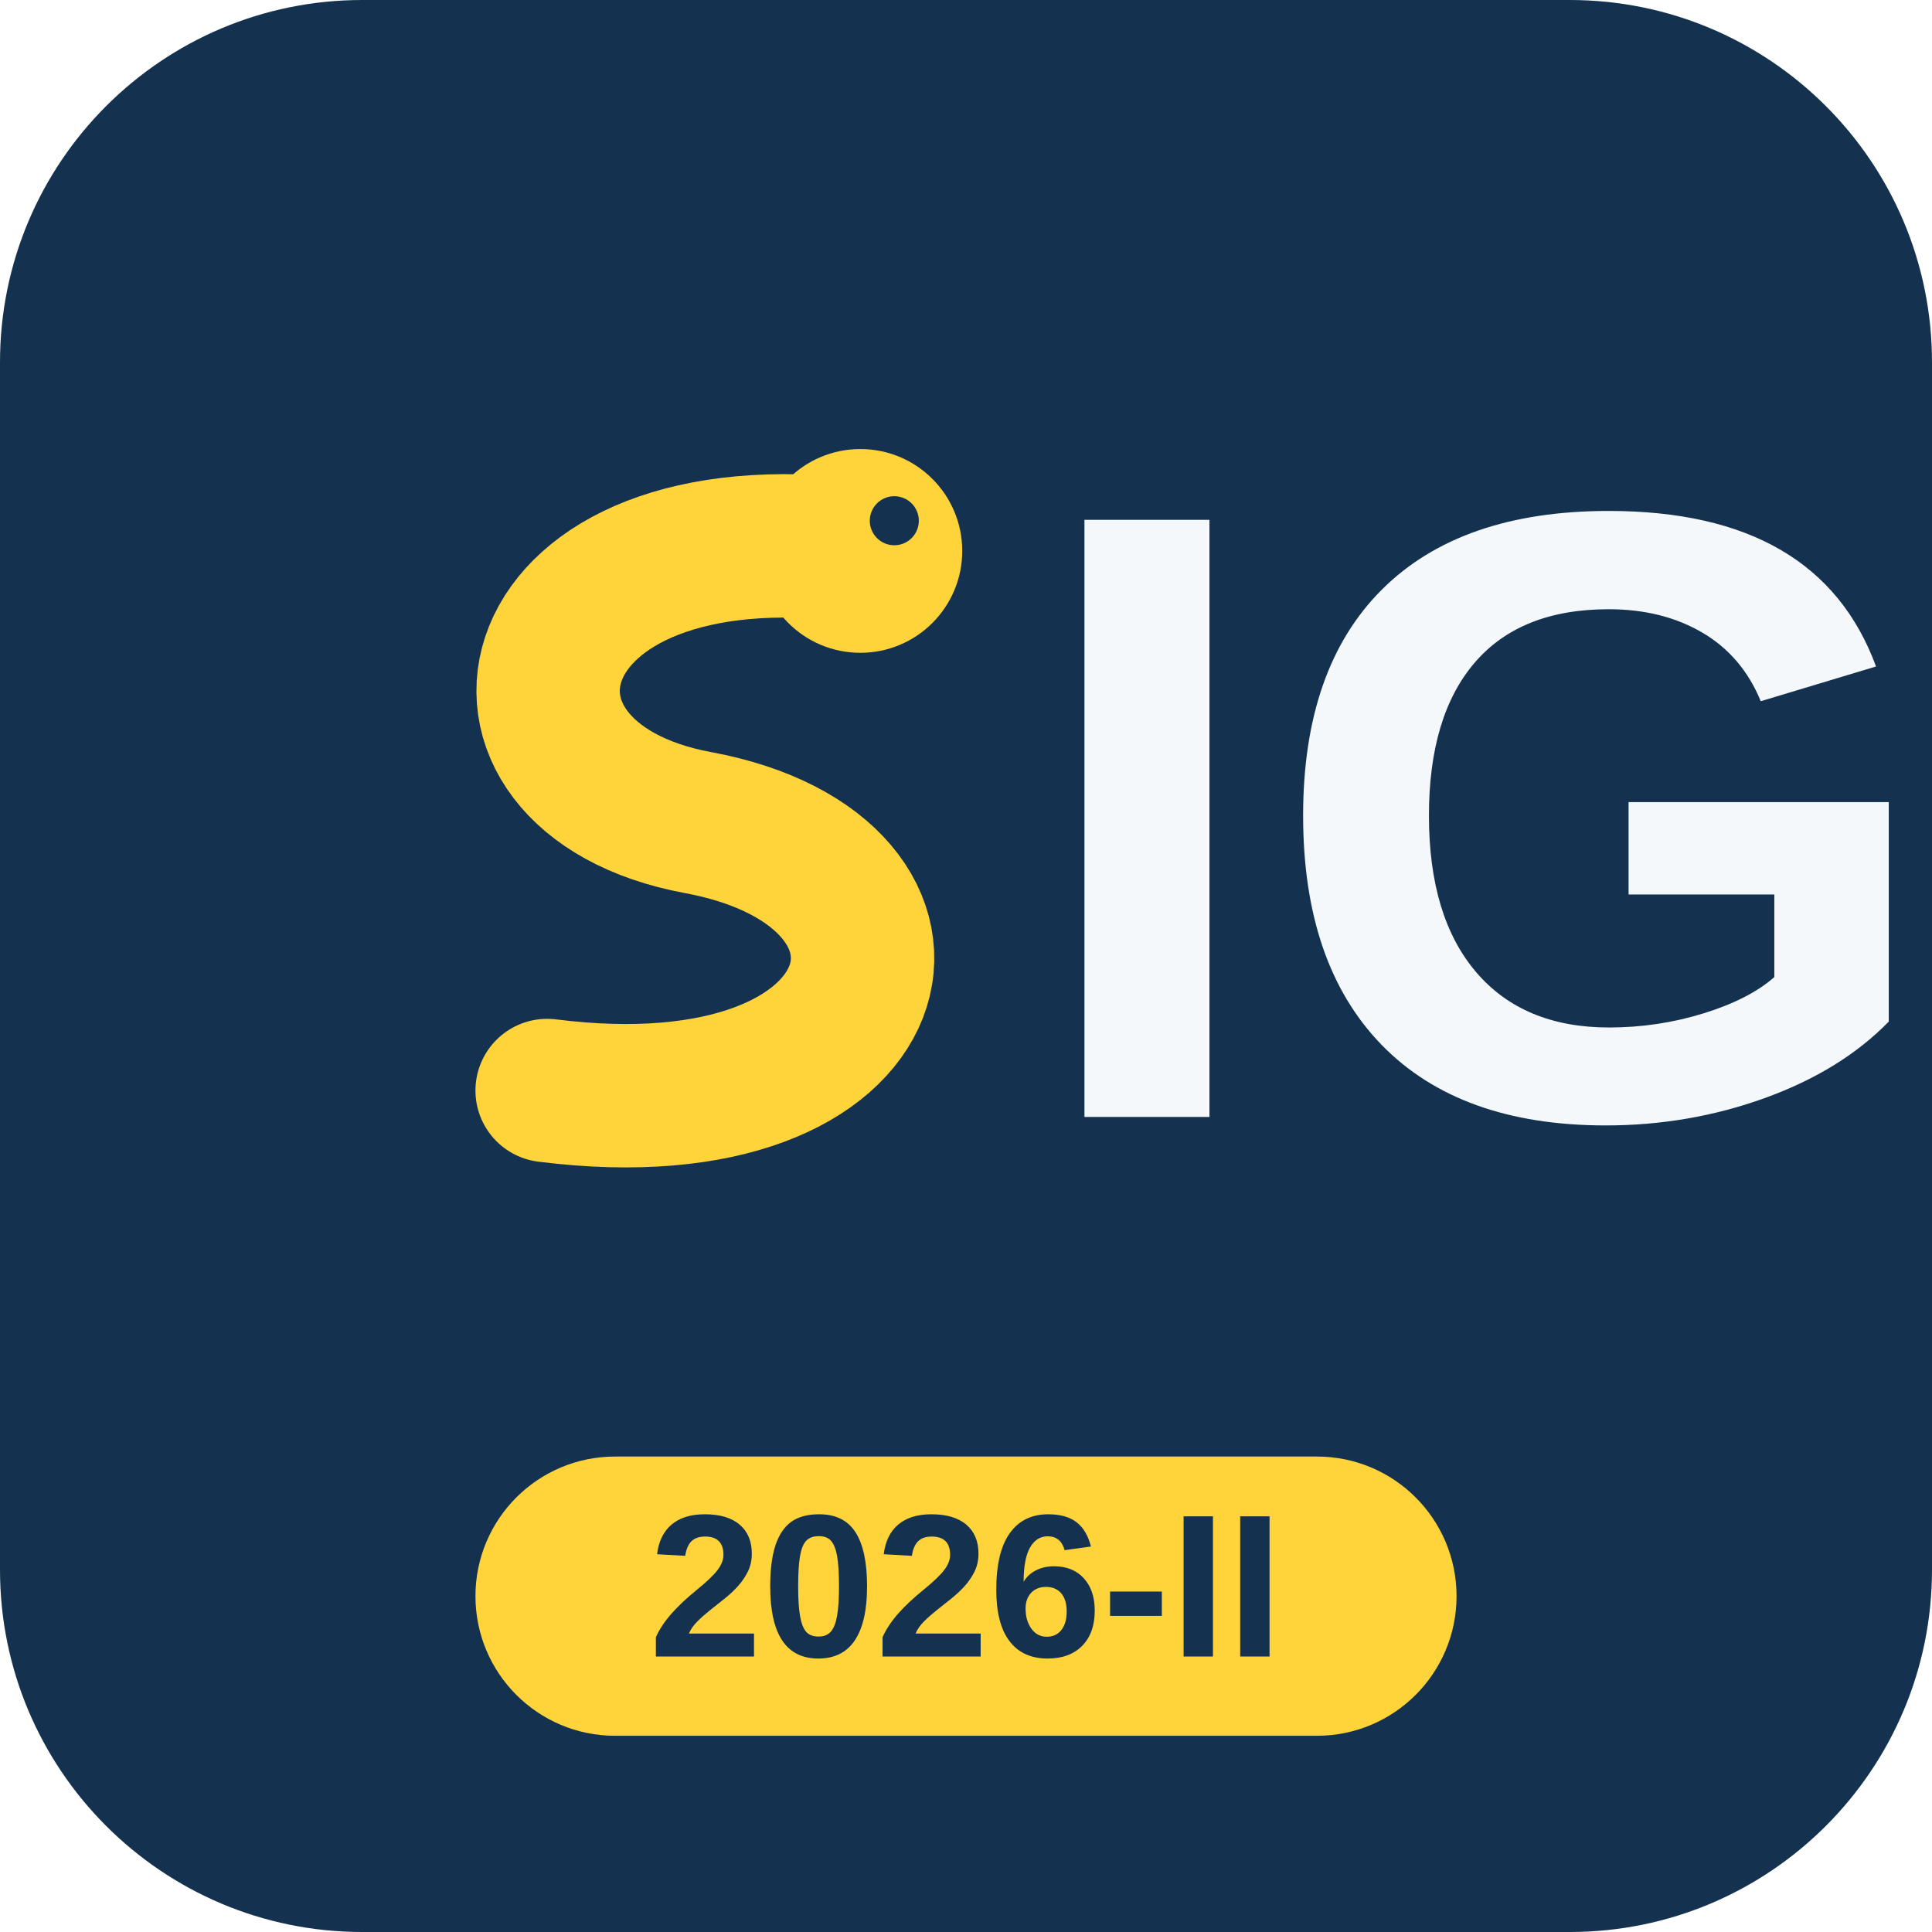
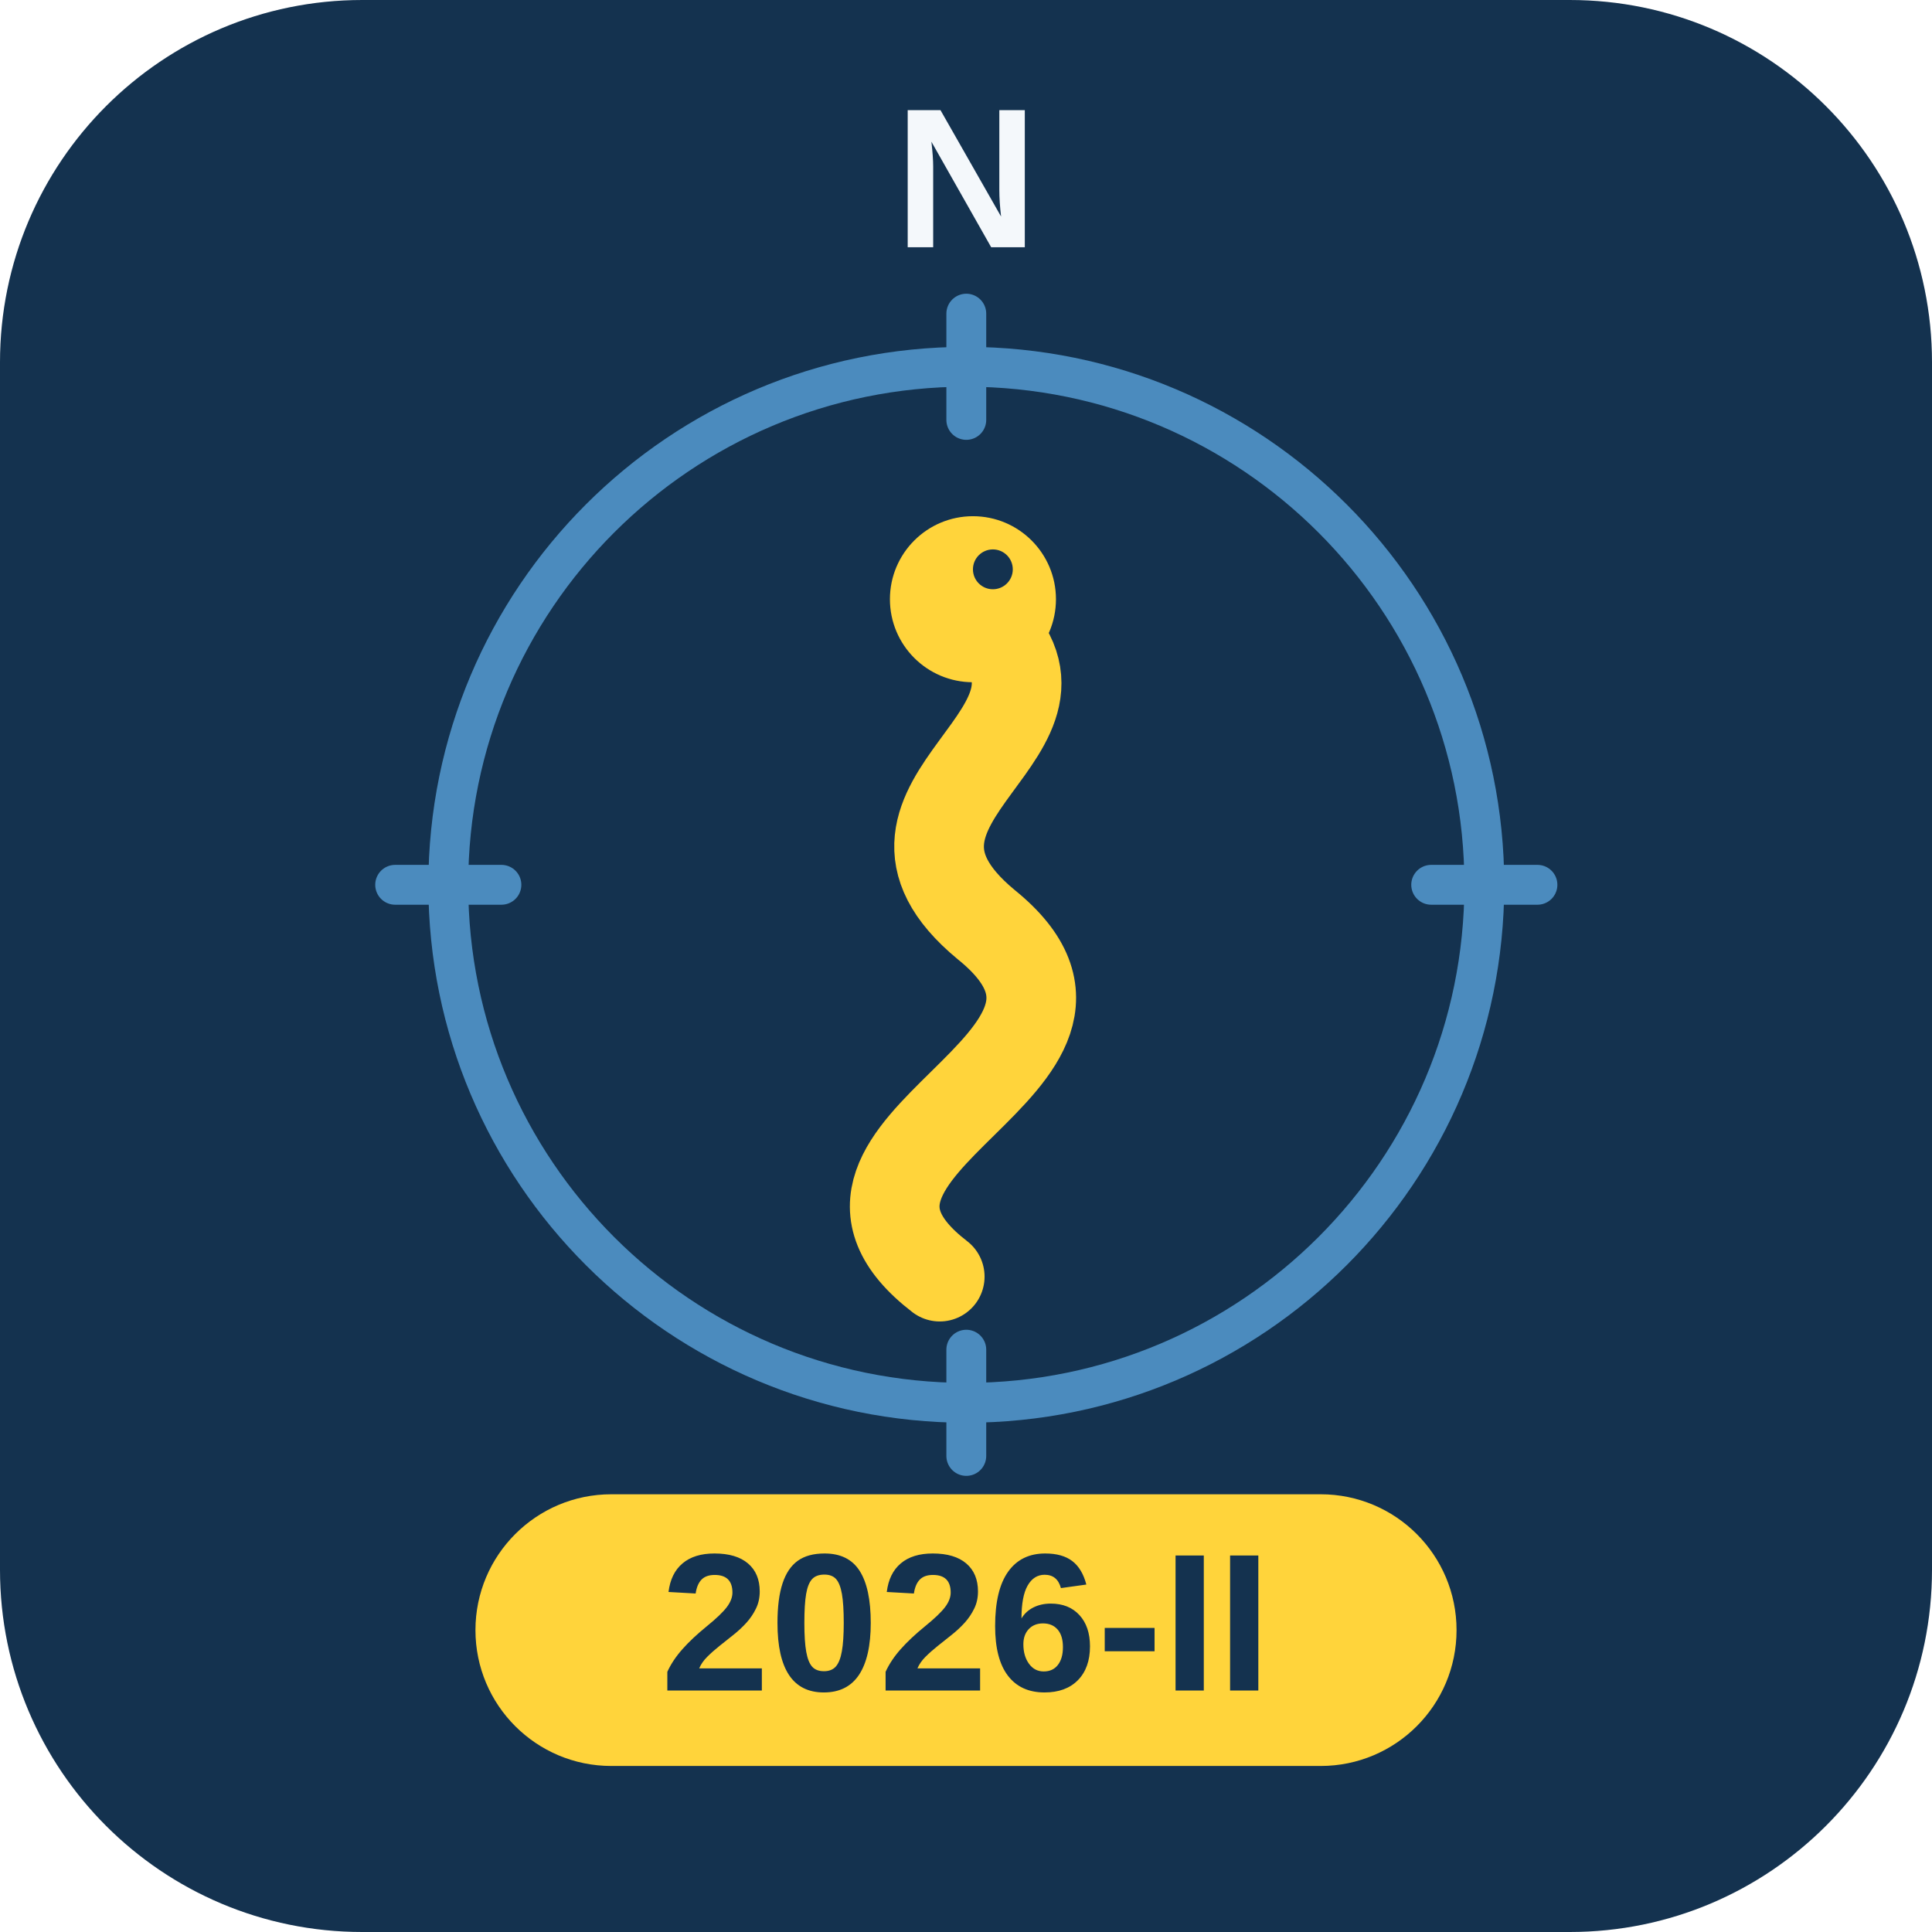
<svg xmlns="http://www.w3.org/2000/svg" width="512" height="512" viewBox="0 0 512 512">
  <rect width="512" height="512" rx="96" fill="#14324F" />
-   <g transform="translate(0,-34)">
-     <path d="M 228,180 C 135,168 120,240 185,252 C 255,265 240,335 145,323" fill="none" stroke="#FFD43B" stroke-width="38" stroke-linecap="round" />
-     <circle cx="228" cy="180" r="27" fill="#FFD43B" />
-     <circle cx="237" cy="172" r="6.5" fill="#14324F" />
-     <text x="272" y="330" font-family="Arial, Helvetica, sans-serif" font-weight="bold" font-size="230" fill="#F4F8FB">IG</text>
+   <g transform="translate(0,-26) scale(0.88) translate(35,20)">
+     <circle cx="256" cy="276" r="156" fill="none" stroke="#4B8BBE" stroke-width="12" />
+     <path d="M256,104 V136 M256,416 V448 M84,276 H116 M396,276 H428" stroke="#4B8BBE" stroke-width="12" stroke-linecap="round" />
+     <text x="256" y="84" text-anchor="middle" font-family="Arial, Helvetica, sans-serif" font-weight="bold" font-size="60" fill="#F4F8FB">N</text>
+     <path d="M 248,394 C 196,354 314,330 262,288 C 216,250 300,230 260,196" fill="none" stroke="#FFD43B" stroke-width="27" stroke-linecap="round" />
+     <circle cx="258" cy="190" r="25" fill="#FFD43B" />
+     <circle cx="264" cy="181" r="6" fill="#14324F" />
  </g>
-   <rect x="126" y="386" width="260" height="74" rx="37" fill="#FFD43B" />
-   <text x="256" y="439" text-anchor="middle" font-family="Arial, Helvetica, sans-serif" font-weight="bold" font-size="54" fill="#14324F">2026-II</text>
+   <rect x="126" y="396" width="260" height="72" rx="36" fill="#FFD43B" />
+   <text x="256" y="448" text-anchor="middle" font-family="Arial, Helvetica, sans-serif" font-weight="bold" font-size="52" fill="#14324F">2026-II</text>
</svg>
